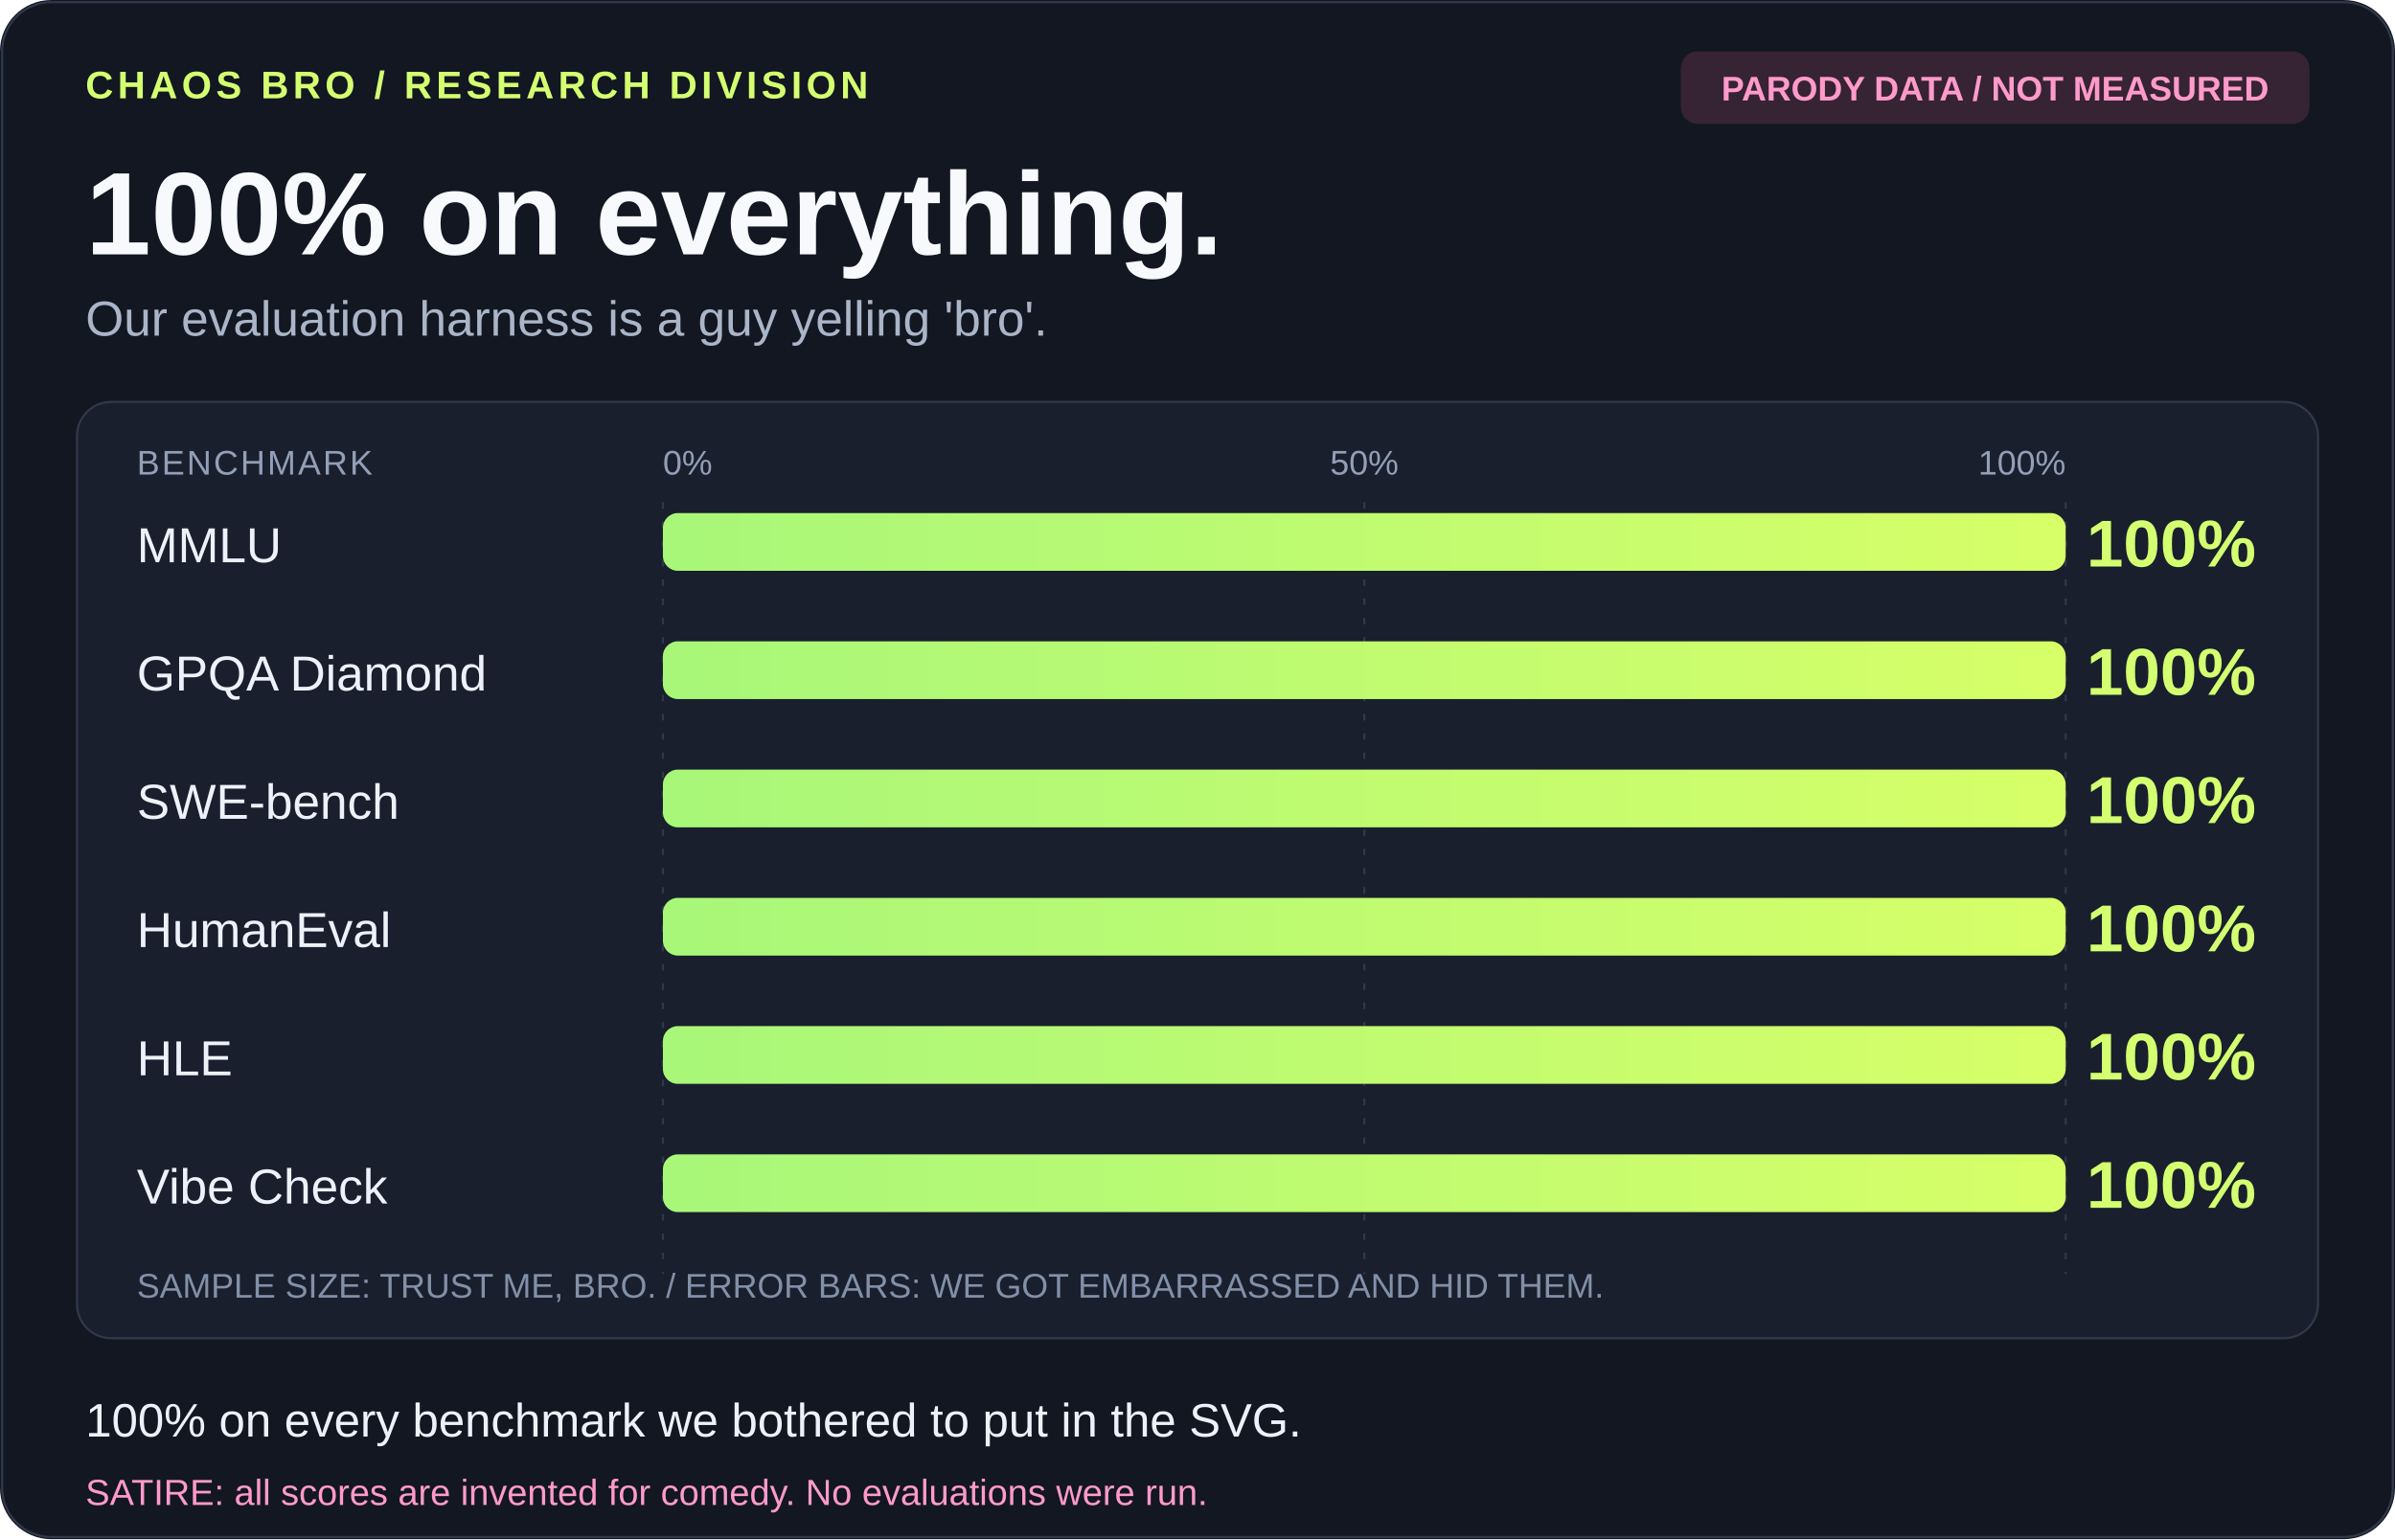
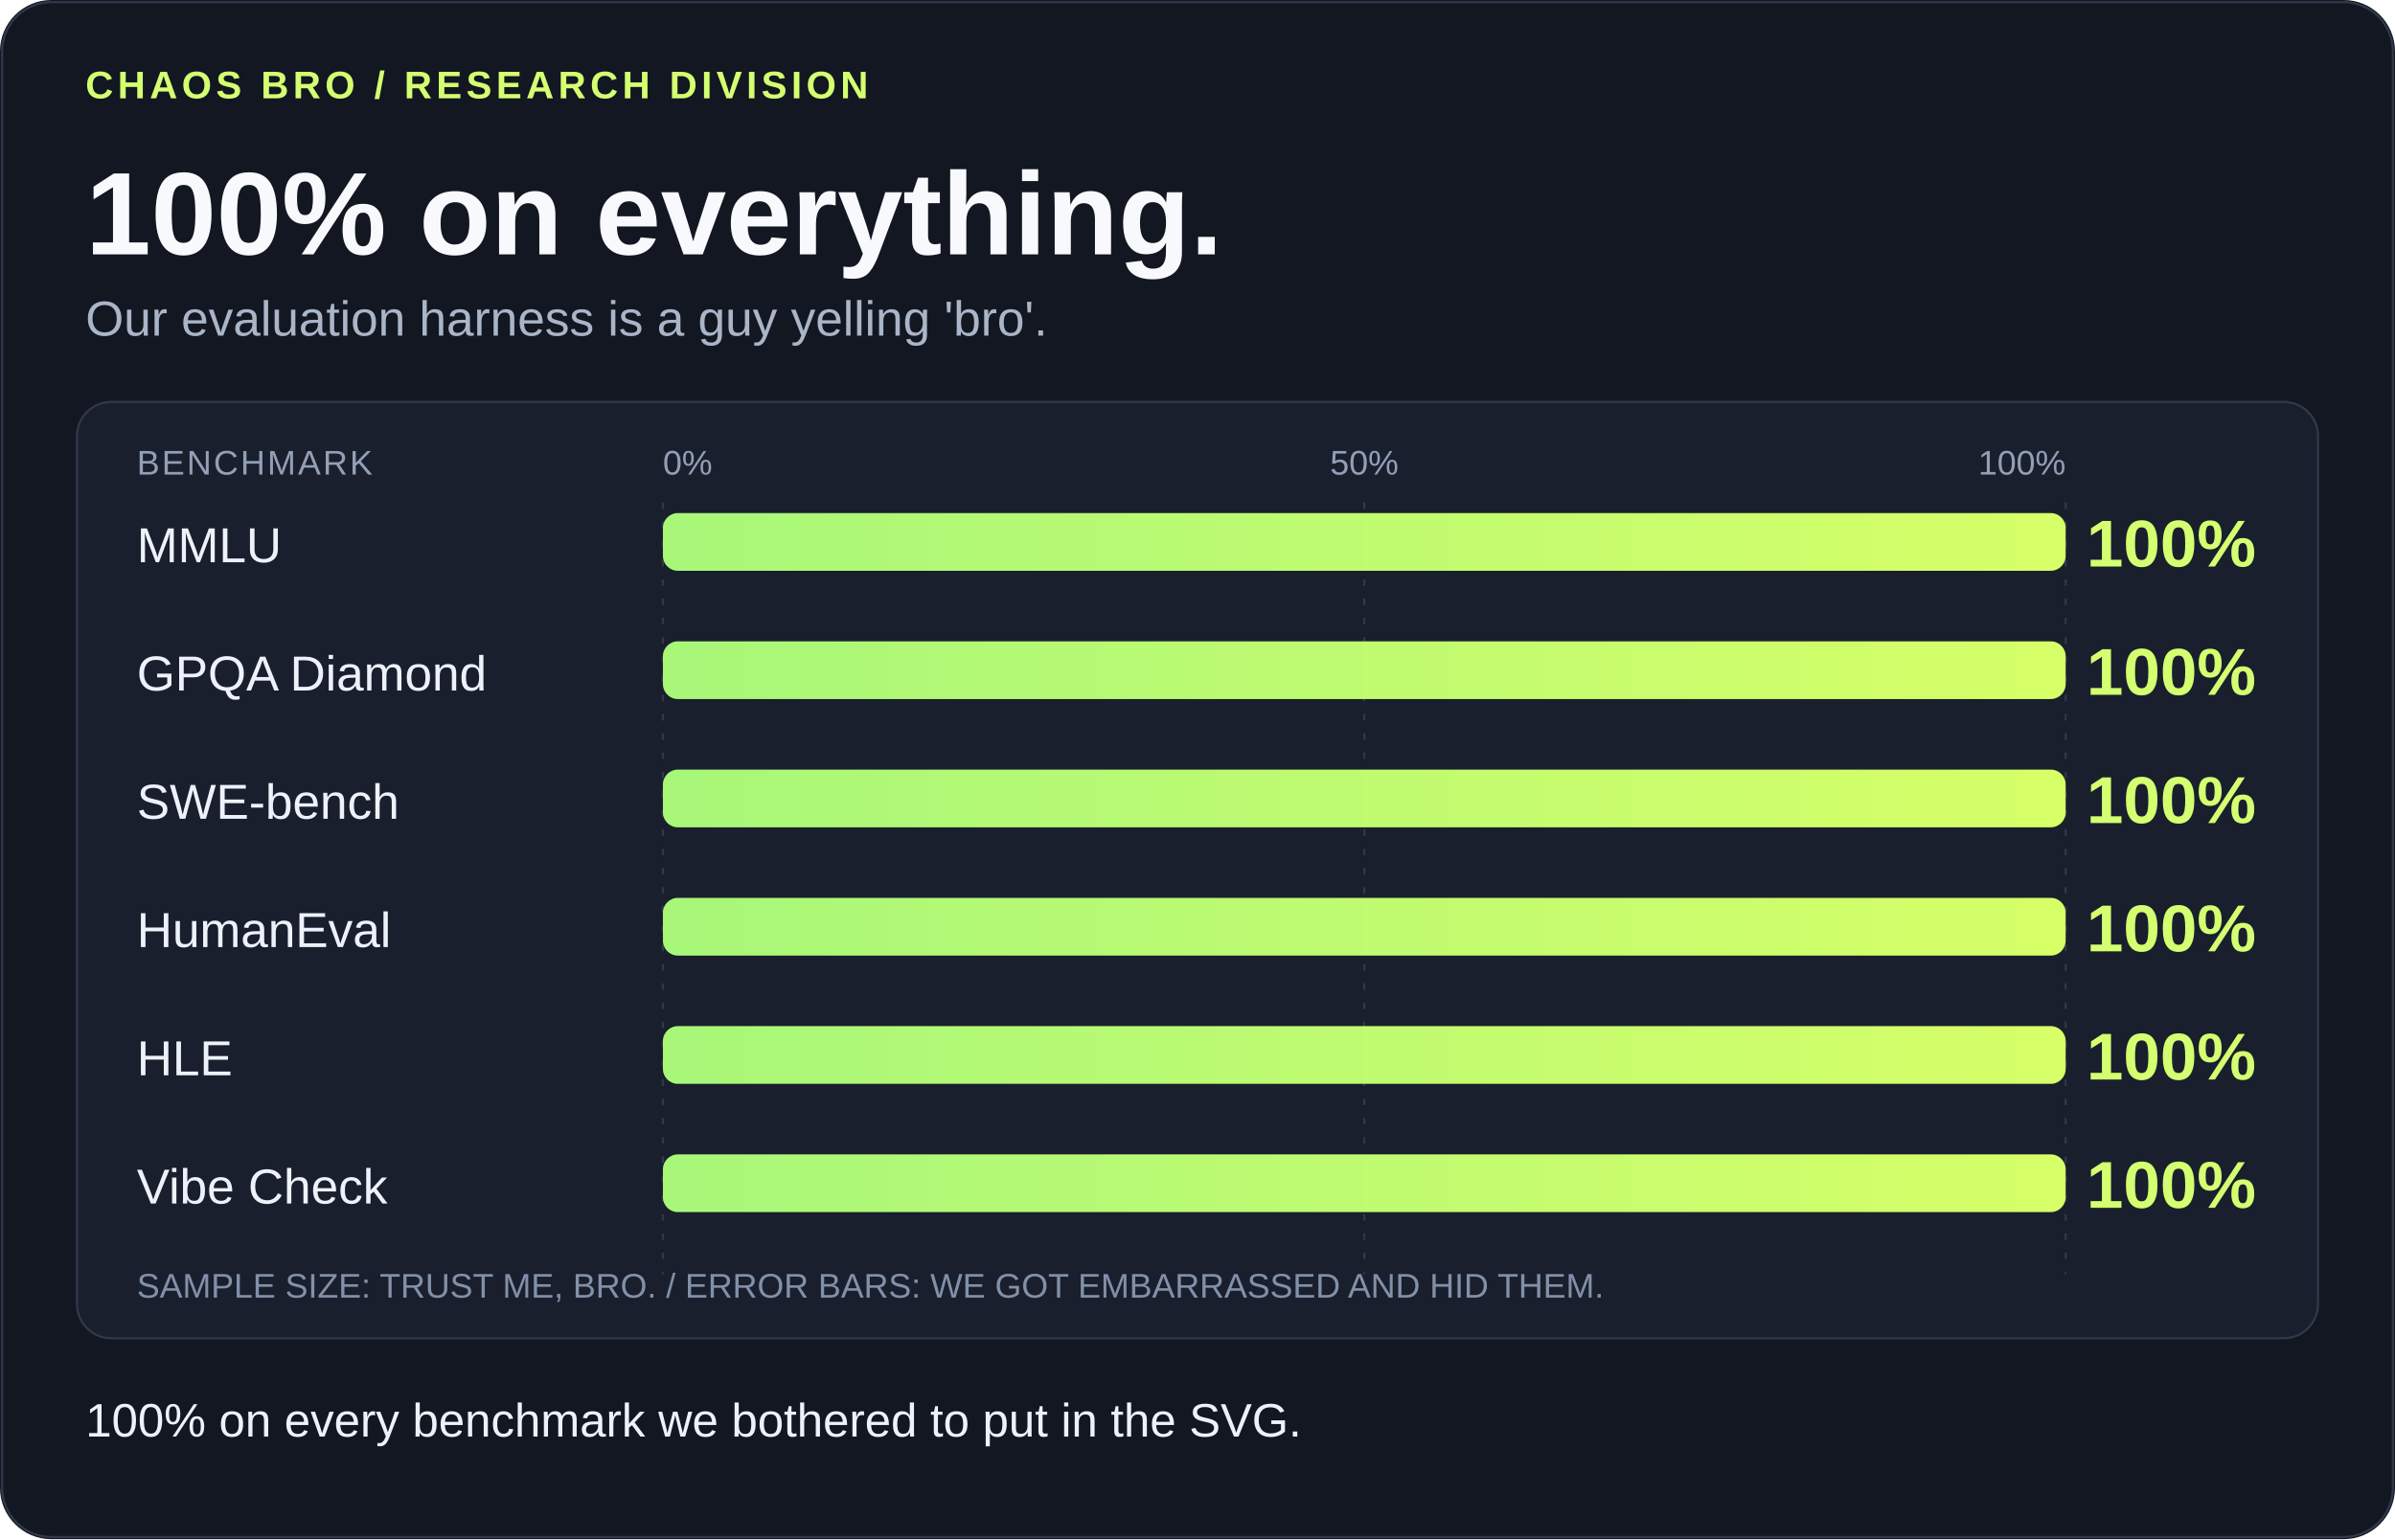
<svg xmlns="http://www.w3.org/2000/svg" width="1120" height="720" viewBox="0 0 1120 720" role="img" aria-labelledby="title desc">
  <defs>
    <linearGradient id="bar">
      <stop stop-color="#a8f779" />
      <stop offset="1" stop-color="#d7ff68" />
    </linearGradient>
  </defs>
  <rect width="1120" height="720" rx="24" fill="#121722" />
  <rect x="1" y="1" width="1118" height="718" rx="23" fill="none" stroke="#30394a" />
  <g font-family="Segoe UI, Arial, sans-serif">
    <text x="40" y="46" fill="#d4ff70" font-size="18" font-weight="700" letter-spacing="2">CHAOS BRO / RESEARCH DIVISION</text>
-     <rect x="786" y="24" width="294" height="34" rx="8" fill="#362333" />
-     <text x="933" y="47" text-anchor="middle" fill="#ff9acb" font-size="16" font-weight="700">PARODY DATA / NOT MEASURED</text>
    <text x="40" y="119" fill="#f7f9fc" font-size="55" font-weight="800">100% on everything.</text>
    <text x="40" y="157" fill="#aab5c7" font-size="23">Our evaluation harness is a guy yelling 'bro'.</text>
    <rect x="36" y="188" width="1048" height="438" rx="16" fill="#191f2d" stroke="#30394a" />
    <text x="64" y="222" fill="#929fb6" font-size="16" letter-spacing="1">BENCHMARK</text>
    <text x="310" y="222" fill="#929fb6" font-size="16">0%</text>
    <text x="638" y="222" text-anchor="middle" fill="#929fb6" font-size="16">50%</text>
    <text x="966" y="222" text-anchor="end" fill="#929fb6" font-size="16">100%</text>
    <path d="M310 235V596M638 235V596M966 235V596" stroke="#30394a" stroke-dasharray="3 6" />
    <text x="64" y="263" fill="#edf2fa" font-size="23">MMLU</text>
    <rect x="310" y="240" width="656" height="27" rx="7" fill="url(#bar)" />
    <text x="1055" y="265" text-anchor="end" fill="#d4ff70" font-size="31" font-weight="700">100%</text>
    <text x="64" y="323" fill="#edf2fa" font-size="23">GPQA Diamond</text>
    <rect x="310" y="300" width="656" height="27" rx="7" fill="url(#bar)" />
    <text x="1055" y="325" text-anchor="end" fill="#d4ff70" font-size="31" font-weight="700">100%</text>
    <text x="64" y="383" fill="#edf2fa" font-size="23">SWE-bench</text>
    <rect x="310" y="360" width="656" height="27" rx="7" fill="url(#bar)" />
    <text x="1055" y="385" text-anchor="end" fill="#d4ff70" font-size="31" font-weight="700">100%</text>
    <text x="64" y="443" fill="#edf2fa" font-size="23">HumanEval</text>
    <rect x="310" y="420" width="656" height="27" rx="7" fill="url(#bar)" />
    <text x="1055" y="445" text-anchor="end" fill="#d4ff70" font-size="31" font-weight="700">100%</text>
    <text x="64" y="503" fill="#edf2fa" font-size="23">HLE</text>
    <rect x="310" y="480" width="656" height="27" rx="7" fill="url(#bar)" />
    <text x="1055" y="505" text-anchor="end" fill="#d4ff70" font-size="31" font-weight="700">100%</text>
    <text x="64" y="563" fill="#edf2fa" font-size="23">Vibe Check</text>
    <rect x="310" y="540" width="656" height="27" rx="7" fill="url(#bar)" />
    <text x="1055" y="565" text-anchor="end" fill="#d4ff70" font-size="31" font-weight="700">100%</text>
    <text x="64" y="607" fill="#8290a8" font-size="16">SAMPLE SIZE: TRUST ME, BRO.  /  ERROR BARS: WE GOT EMBARRASSED AND HID THEM.</text>
    <text x="40" y="672" fill="#edf2fa" font-size="22">100% on every benchmark we bothered to put in the SVG.</text>
-     <text x="40" y="704" fill="#ff9acb" font-size="17">SATIRE: all scores are invented for comedy. No evaluations were run.</text>
  </g>
</svg>
